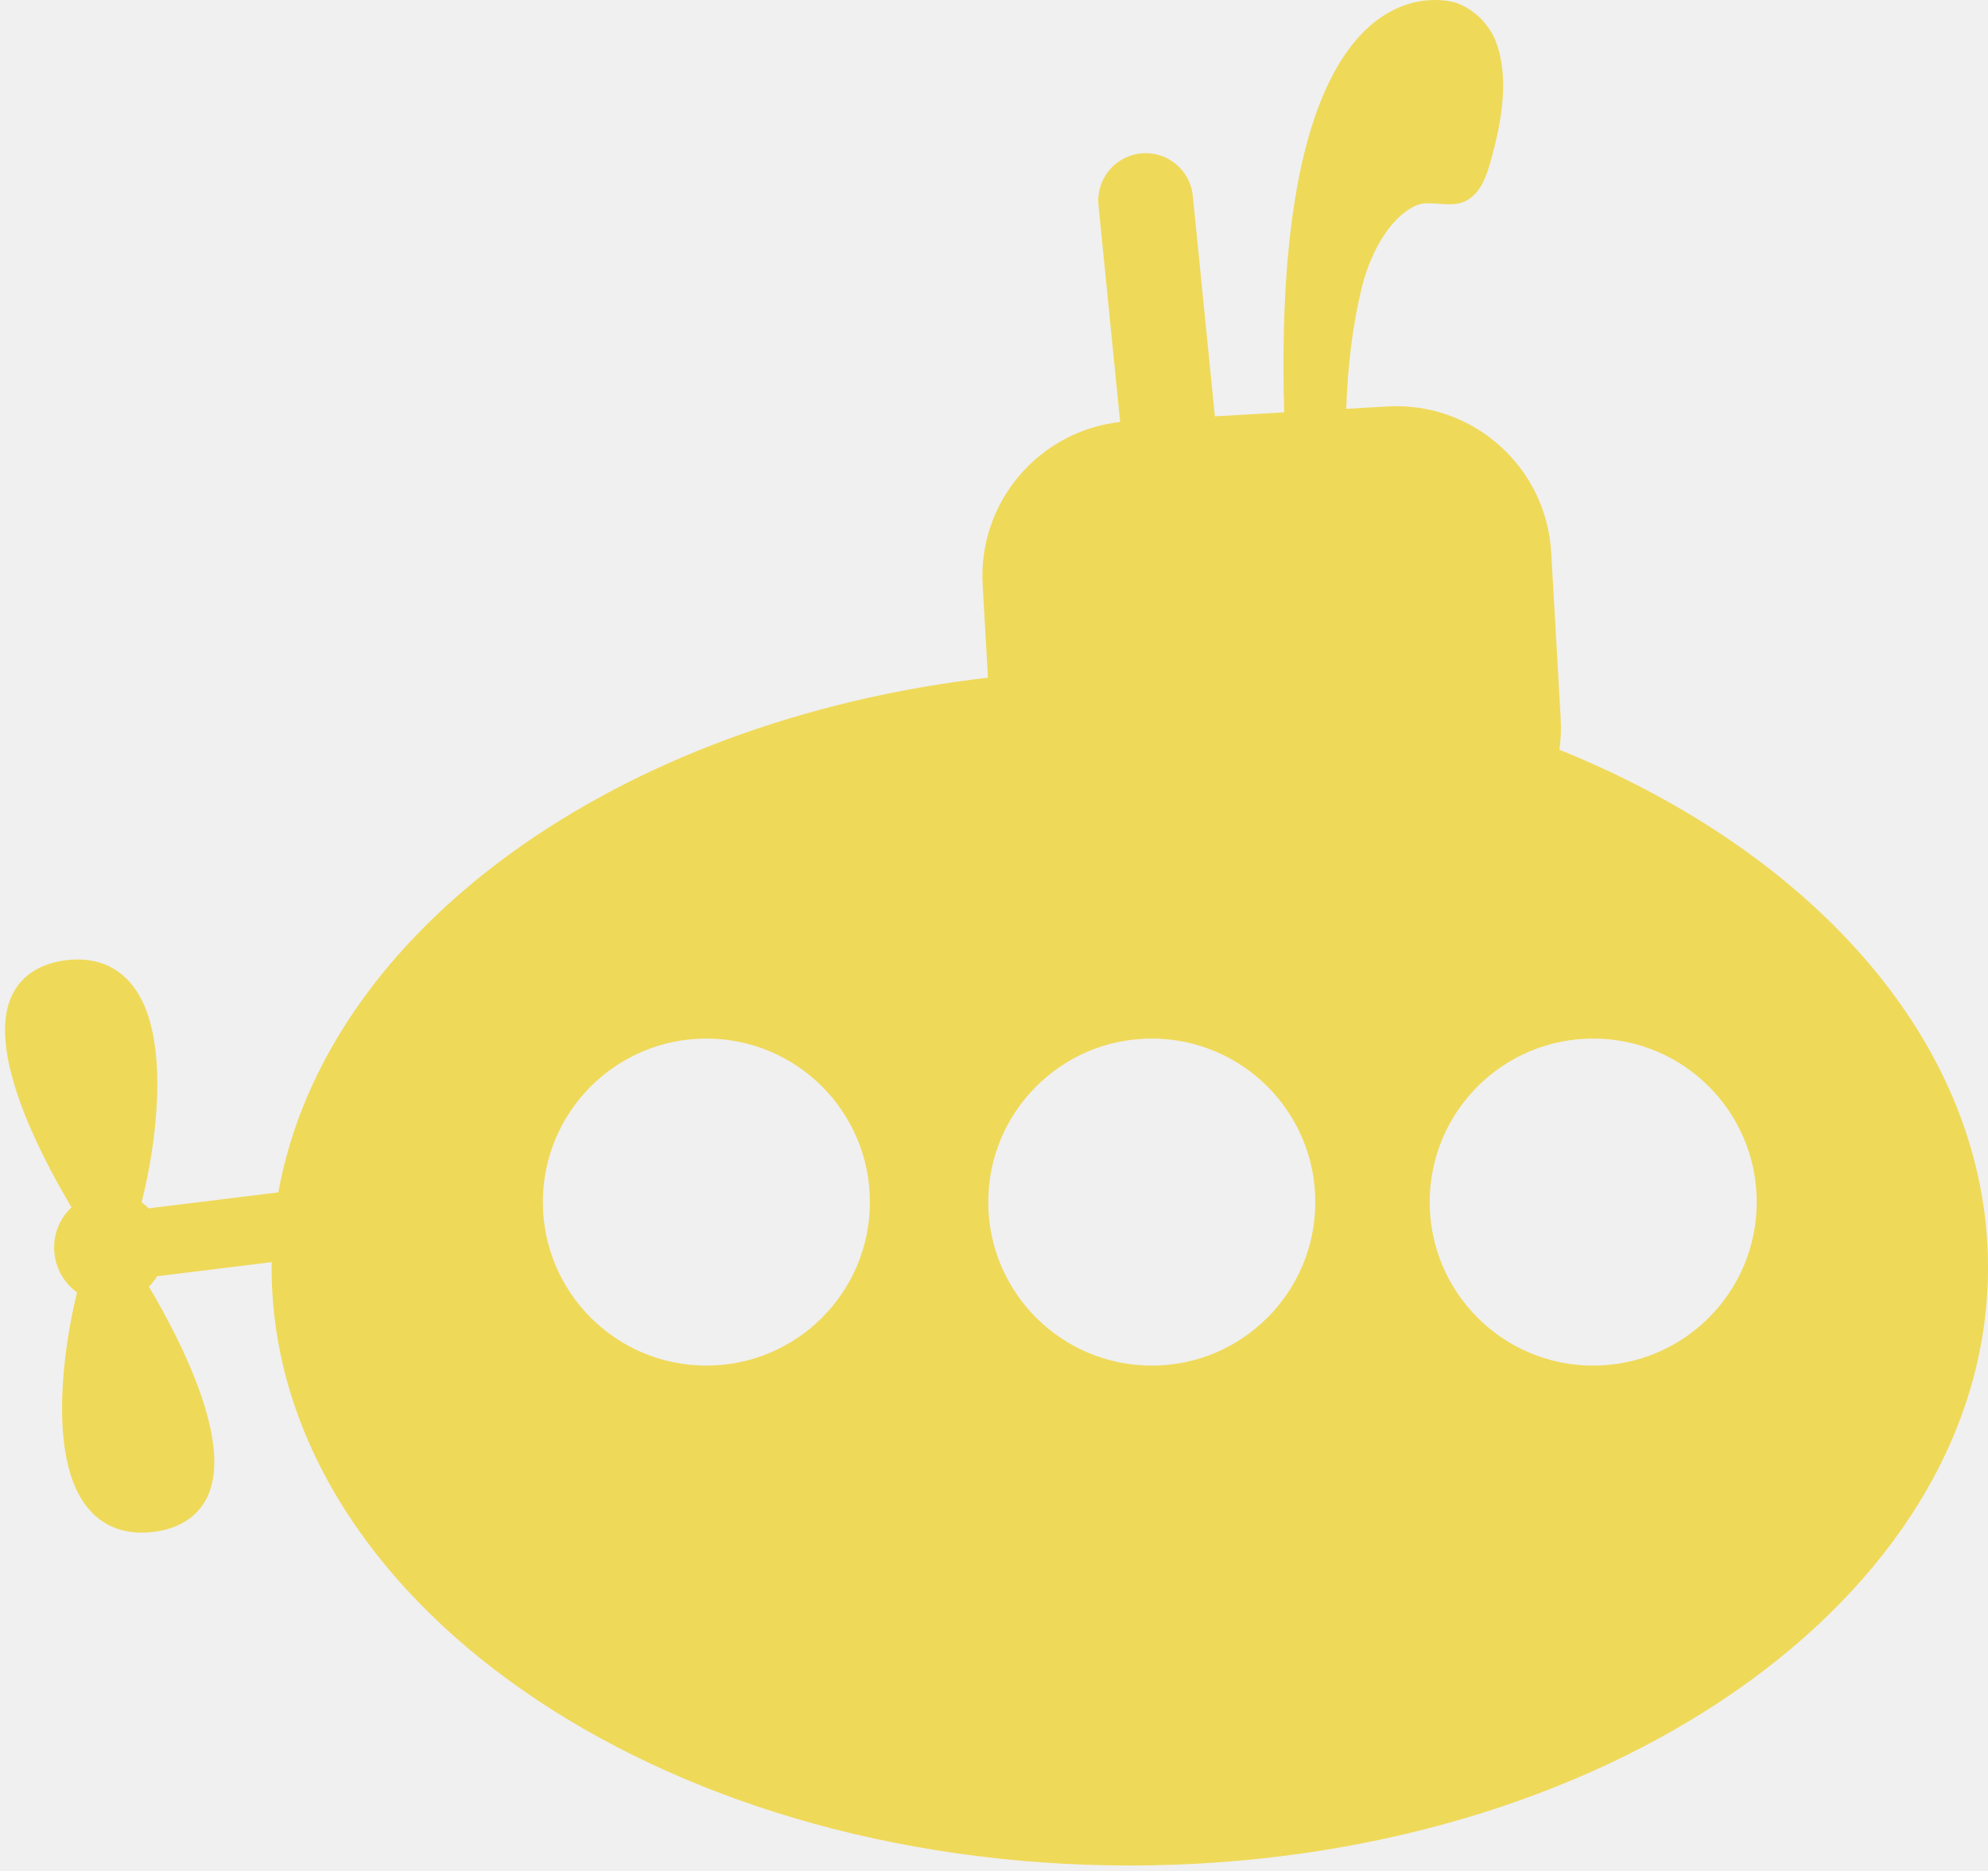
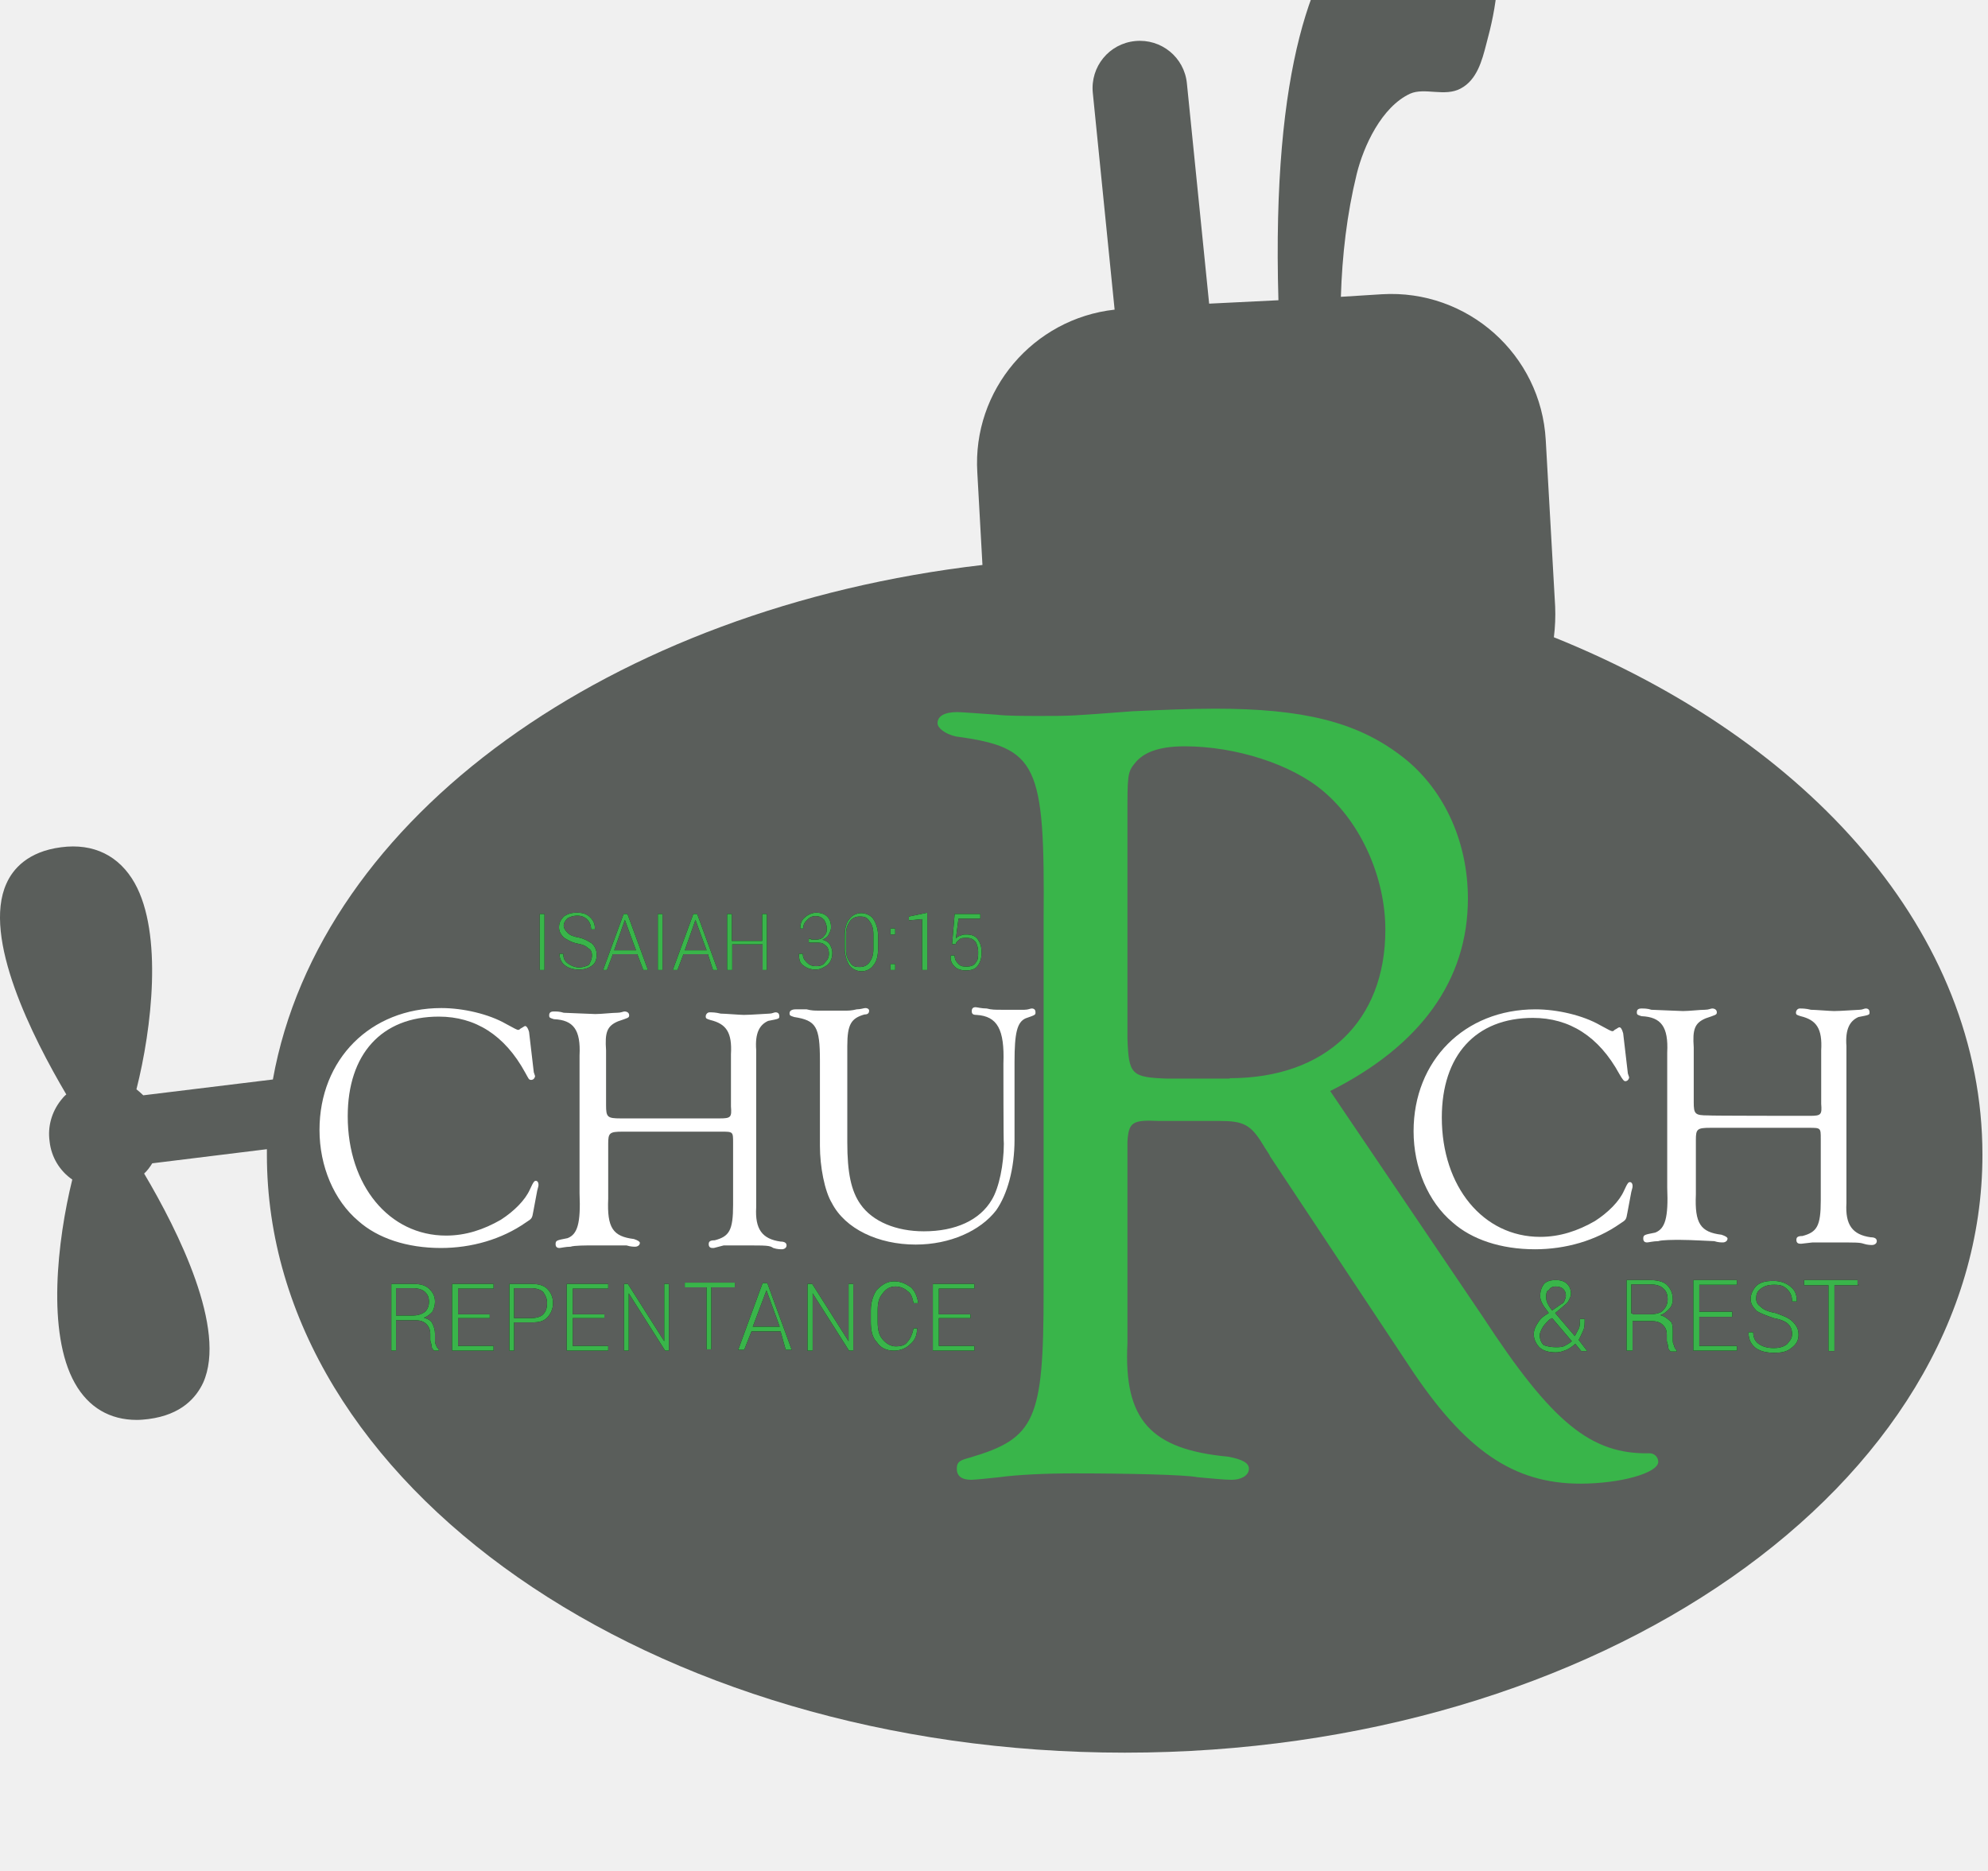
- <svg xmlns="http://www.w3.org/2000/svg" version="1.1" id="Layer_1" x="0px" y="0px" width="464.775px" height="437.338px" viewBox="0 0 464.775 437.338" enable-background="new 0 0 464.775 437.338" xml:space="preserve">
-   <path fill="#EFD959" d="M364.575,175.291c0.33-2.36,0.44-4.78,0.3-7.24l-2.22-38.88c-1.14-19.99-18.27-35.28-38.27-34.14l-9.65,0.55  c0.34-9.69,1.4-19.33,3.73-28.71c1.63-6.55,5.81-15.7,12.52-18.79c3.35-1.55,8.12,0.84,11.82-1.16c3.75-2.02,4.97-6.54,6-10.36  c2.26-8.37,4.09-18.43,0.92-26.81c-1.54-4.08-5.19-7.7-9.39-9.12c-0.04-0.02-43.29-14.45-40.1,95.78l-16.21,0.93l-5.16-51.55  c-0.61-6.09-6.04-10.53-12.13-9.92s-10.53,6.04-9.92,12.13l5.07,50.66c-19.02,2.12-33.26,18.78-32.15,38.1l1.24,21.68  c-86.87,10.07-154.86,59.03-165.9,120.34l-30.33,3.73c-0.5-0.51-1.05-0.97-1.64-1.39c3.6-14.16,6.23-36.38-0.44-48.19  c-3.64-6.45-9.59-9.37-17.22-8.43c-7.83,0.97-11.26,5.14-12.77,8.48c-5.68,12.61,6.06,35.86,14.04,49.3  c-0.46,0.44-0.91,0.91-1.31,1.43c-2.14,2.73-3.08,6.13-2.65,9.56c0.45,3.69,2.43,6.86,5.26,8.91c-3.51,14.19-5.96,35.94,0.6,47.57  c3.2,5.66,8.17,8.59,14.5,8.59c0.88,0,1.79-0.06,2.73-0.17c7.82-0.96,11.25-5.14,12.76-8.47c5.62-12.48-5.81-35.38-13.79-48.88  c0.36-0.36,0.71-0.74,1.02-1.15c0.33-0.41,0.61-0.84,0.88-1.28l26.8-3.3c-0.01,0.42-0.02,0.84-0.02,1.26  c0,77.22,89.83,139.81,200.64,139.81s200.64-62.59,200.64-139.81C464.775,244.631,424.475,199.481,364.575,175.291z   M269.275,242.821c21.11,0,38.23,17.12,38.23,38.23c0,21.11-17.12,38.23-38.23,38.23c-21.12,0-38.23-17.12-38.23-38.23  C231.045,259.941,248.155,242.821,269.275,242.821z M126.915,281.051c0-21.11,17.12-38.23,38.23-38.23  c21.12,0,38.23,17.12,38.23,38.23s-17.11,38.23-38.23,38.23C144.035,319.281,126.915,302.161,126.915,281.051z M372.475,319.281  c-21.12,0-38.23-17.12-38.23-38.23s17.11-38.23,38.23-38.23c21.11,0,38.23,17.12,38.23,38.23S393.585,319.281,372.475,319.281z" />
+ <svg xmlns="http://www.w3.org/2000/svg" version="1.1" id="Layer_1" x="0px" y="0px" viewBox="-181 -61.3 464.8 437.3" style="enable-background:new -181 -61.3 464.8 437.3;" xml:space="preserve">
+   <style type="text/css">
+ 	.st0{fill:#5A5E5B;}
+ 	.st1{fill:#FFFFFF;}
+ 	.st2{fill:#39B54A;}
+ </style>
+   <circle class="st0" cx="-18.5" cy="191.2" r="44.5" />
+   <ellipse class="st0" cx="196.5" cy="196.7" rx="45.5" ry="46" />
+   <ellipse class="st0" cx="87.5" cy="191.2" rx="42.5" ry="57.5" />
+   <path class="st0" d="M182.3,87.7c0.3-2.4,0.4-4.8,0.3-7.2l-2.2-38.9c-1.1-20-18.3-35.3-38.3-34.1l-9.6,0.6  c0.3-9.7,1.4-19.3,3.7-28.7c1.6-6.5,5.8-15.7,12.5-18.8c3.4-1.5,8.1,0.8,11.8-1.2c3.8-2,5-6.5,6-10.4c2.3-8.4,4.1-18.4,0.9-26.8  c-1.5-4.1-5.2-7.7-9.4-9.1c0,0-43.3-14.5-40.1,95.8l-16.2,0.8l-5.2-51.5c-0.6-6.1-6-10.5-12.1-9.9c-6.1,0.6-10.5,6-9.9,12.1  l5.1,50.7c-19,2.1-33.3,18.8-32.1,38.1l1.2,21.6c-86.9,10.1-154.9,59-165.9,120.3l-30.3,3.7c-0.5-0.5-1.1-1-1.6-1.4  c3.6-14.2,6.2-36.4-0.4-48.2c-3.6-6.4-9.6-9.4-17.2-8.4c-7.8,1-11.3,5.1-12.8,8.5c-5.7,12.6,6.1,35.9,14,49.3  c-0.5,0.4-0.9,0.9-1.3,1.4c-2.1,2.7-3.1,6.1-2.6,9.6c0.4,3.7,2.4,6.9,5.3,8.9c-3.5,14.2-6,35.9,0.6,47.6c3.2,5.7,8.2,8.6,14.5,8.6  c0.9,0,1.8-0.1,2.7-0.2c7.8-1,11.2-5.1,12.8-8.5c5.6-12.5-5.8-35.4-13.8-48.9c0.4-0.4,0.7-0.7,1-1.1c0.3-0.4,0.6-0.8,0.9-1.3  l26.8-3.3c0,0.4,0,0.8,0,1.3c0,77.2,89.8,139.8,200.6,139.8s200.5-62.6,200.5-139.8C282.5,157,242.2,111.8,182.3,87.7z M87,155.2  c21.1,0,38.2,17.1,38.2,38.2s-17.1,38.2-38.2,38.2s-38.2-17.1-38.2-38.2C48.7,172.3,65.9,155.2,87,155.2z M-55.4,193.4  c0-21.1,17.1-38.2,38.2-38.2S21,172.3,21,193.4s-17.1,38.2-38.2,38.2S-55.4,214.5-55.4,193.4z M190.2,231.6  c-21.1,0-38.2-17.1-38.2-38.2s17.1-38.2,38.2-38.2s38.2,17.1,38.2,38.2S211.3,231.6,190.2,231.6z" />
+   <g>
+     <path class="st1" d="M-56.2,189.4l0.3,0.9c0,0.3-0.3,0.9-0.9,0.9c-0.6,0-0.6-0.3-1.4-1.7c-4.8-8.8-11.7-13.1-20.2-13.1   c-13.4,0-21.3,8.8-21.3,23.3c0,16.2,9.7,27.9,23,27.9c4.6,0,8.8-1.4,12.8-3.7c3.1-2,5.7-4.6,6.8-7.1c0.9-2,1.1-2,1.4-2   s0.6,0.3,0.6,0.9c0,0.3,0,0.3-0.3,1.4l-0.9,4.8c-0.3,1.7-0.3,1.7-1.7,2.6c-5.7,4-12.8,6-19.9,6c-8,0-14.8-2.3-19.3-6.3   c-5.7-4.8-9.1-12.8-9.1-21.3c0-16.5,11.9-28.5,28.5-28.5c5.1,0,11.1,1.4,15.1,3.7c2,1.1,2.6,1.4,2.8,1.4s0.3,0,0.6-0.3   c0.6-0.3,0.9-0.6,1.1-0.6s0.6,0.3,0.9,1.4L-56.2,189.4z" />
+     <path class="st1" d="M-12.7,200.2c2.6,0,2.8-0.3,2.6-2.8v-12.2c0.3-5.1-1.1-7.1-4.8-8c-0.9-0.3-1.1-0.3-1.1-0.9   c0-0.3,0.3-0.9,0.9-0.9c0.6,0,1.4,0,2.6,0.3c0.9,0,4.6,0.3,5.4,0.3c1.7,0,5.4-0.3,6-0.3s1.1-0.3,1.4-0.3c0.6,0,0.9,0.3,0.9,0.9   c0,0.6,0,0.6-2.6,1.1c-2,0.9-3.1,2.8-2.8,6.8V221c-0.3,5.1,1.4,7.4,5.7,8c0.9,0,1.4,0.3,1.4,0.9c0,0.6-0.6,0.9-1.1,0.9   c-0.3,0-1.1,0-2-0.3c-0.9-0.6-1.4-0.6-6.8-0.6h-2.8c-0.9,0-1.7,0-2,0l-2.3,0.6h-0.3c-0.6,0-0.9-0.3-0.9-0.9c0-0.6,0.3-0.9,1.4-0.9   c3.4-0.9,4.3-2.3,4.3-8.3v-14.5c0-2.6,0-2.6-2.8-2.6h-23c-3.1,0-3.4,0.3-3.4,2.8V219c-0.3,6.8,1.1,8.8,6,9.4   c0.9,0.3,1.4,0.6,1.4,0.9c0,0.6-0.6,0.9-1.1,0.9c-0.3,0-1.1,0-2-0.3c-0.3,0-5.4,0-8,0c-1.4,0-4.3,0-5.1,0.3c-1.1,0-2.3,0.3-2.6,0.3   c-0.6,0-0.9-0.3-0.9-0.9c0-0.9,0.3-0.9,2.8-1.4c2.3-0.9,3.1-3.4,2.8-10.5v-32.2c0.3-6-1.4-8.3-6-8.5c-0.9-0.3-1.1-0.3-1.1-0.9   c0-0.6,0.3-0.9,1.1-0.9c0.6,0,1.4,0,2.3,0.3c0.6,0,6.5,0.3,7.4,0.3c1.4,0,4-0.3,5.1-0.3c0.9,0,1.4-0.3,1.7-0.3   c0.6,0,1.1,0.3,1.1,0.9c0,0.6-0.3,0.6-2.6,1.4c-2.6,1.1-3.1,2.6-2.8,6.8v12.8c0,2.8,0.3,3.1,3.4,3.1H-12.7z" />
+     <path class="st1" d="M53.6,187.4c0.3-8-1.4-11.1-6.3-11.4c-0.9,0-1.1-0.3-1.1-0.9c0-0.6,0.3-0.9,0.9-0.9c0.3,0,1.4,0.3,2.6,0.3   c1.1,0.3,2,0.3,3.4,0.3h5.4c0.9,0,1.4-0.3,1.7-0.3c0.6,0,0.9,0.3,0.9,0.9c0,0.6,0,0.6-2.3,1.4c-2,0.9-2.6,3.4-2.6,10.2v18.2   c0,6.8-1.7,12.8-4.3,16.5c-3.7,4.8-10.8,8-18.8,8c-8.8,0-16.5-3.7-19.6-9.7c-1.7-2.8-2.8-8.5-2.8-13.4v-19.9c0-8-0.9-9.4-6-10.2   c-0.9-0.3-1.1-0.3-1.1-0.9c0-0.6,0.6-0.9,1.4-0.9h2.6c1.1,0.3,2,0.3,2.6,0.3h3.1h3.7c0.3,0,1.1,0,2.3-0.3c0.9,0,1.7-0.3,2-0.3   c0.6,0,0.9,0.3,0.9,0.6c0,0.6-0.3,0.9-1.1,0.9c-3.1,0.9-4,2.3-4,7.4v2.6v19.9c0,7.1,0.9,11.4,3.1,14.5c2.8,4,8.3,6.3,14.8,6.3   c7.4,0,13.1-2.6,15.9-7.4c1.7-2.8,2.8-8.3,2.8-13.1C53.6,206.2,53.6,187.4,53.6,187.4z" />
+     <path class="st2" d="M165.7,246.6c16.2,24.8,25.3,32.2,39,31.9c1.1,0,2,0.9,2,2c0,2.6-8.8,5.1-18.2,5.1c-15.6,0-27-7.7-40.1-27.6   L115.9,209c0-0.3-0.9-1.4-1.7-2.8c-2.8-4.6-4.6-5.4-10-5.4H90c-6.3-0.3-7.1,0.3-7.4,4.8V246v6.8c-0.9,17.9,5.4,24.8,23.6,26.5   c3.1,0.6,4.8,1.4,4.8,2.8c0,1.7-2,2.6-4,2.6c-1.7,0-4.6-0.3-8-0.6c-2.8-0.6-16.8-0.9-29-0.9c-6.3,0-13.1,0.3-17.4,0.9   c-2.6,0.3-6,0.6-6.5,0.6c-2.3,0-3.4-0.9-3.4-2.6s0.9-2,3.1-2.6C61,275,63,270.8,63,240.9v-87.3c0.3-36.4-1.4-40.1-20.5-42.7   c-2.6-0.6-4.3-2-4.3-3.1c0-1.7,1.7-2.6,4.6-2.6c0.9,0,4.8,0.3,9.1,0.6c2.6,0.3,6,0.3,10.8,0.3c6.5,0,6.8,0,21.1-1.1   c6.5-0.3,13.4-0.6,19.3-0.6c20.5,0,33,3.1,43.2,10.8c10,7.4,15.9,19.9,15.9,33.6c0,19.1-11.1,34.4-32.2,45L165.7,246.6z    M106.5,190.8c22.5,0,36.4-13.4,36.4-34.7c0-12.2-5.7-25-14.5-32.4c-7.4-6.3-20.5-10.5-32.4-10.5c-6,0-9.7,1.4-11.7,4   c-1.7,2-1.7,3.1-1.7,11.9v52.4c0.3,8.5,0.9,9.1,9.4,9.4H106.5z" />
+     <path class="st1" d="M199.6,189.7l0.3,0.9c0,0.3-0.3,0.9-0.9,0.9c-0.3,0-0.6-0.3-1.4-1.7c-4.8-8.8-11.7-13.1-20.2-13.1   c-13.4,0-21.3,8.8-21.3,23.3c0,16.2,9.7,27.9,23,27.9c4.6,0,8.8-1.4,12.8-3.7c3.1-2,5.7-4.6,6.8-7.1c0.9-2,1.1-2,1.4-2   s0.6,0.3,0.6,0.9c0,0.3,0,0.3-0.3,1.4l-0.9,4.8c-0.3,1.7-0.3,1.7-1.7,2.6c-5.7,4-12.8,6-19.9,6c-8,0-14.8-2.3-19.3-6.3   c-5.7-4.8-9.1-12.8-9.1-21.3c0-16.5,11.9-28.5,28.5-28.5c5.1,0,11.1,1.4,15.1,3.7c2,1.1,2.6,1.4,2.8,1.4c0.3,0,0.3,0,0.6-0.3   c0.6-0.3,0.9-0.6,1.1-0.6c0.3,0,0.6,0.3,0.9,1.4L199.6,189.7z" />
+     <path class="st1" d="M242.2,199.6c2.6,0,2.8-0.3,2.6-2.8v-12.5c0.3-5.1-1.1-7.1-4.8-8c-0.9-0.3-1.1-0.3-1.1-0.9   c0-0.3,0.3-0.9,0.9-0.9s1.4,0,2.6,0.3c0.9,0,4.6,0.3,5.4,0.3c1.7,0,5.4-0.3,6-0.3c0.6,0,1.1-0.3,1.4-0.3c0.6,0,0.9,0.3,0.9,0.9   c0,0.6,0,0.6-2.6,1.1c-2,0.9-3.1,2.8-2.8,6.8v36.7c-0.3,5.1,1.4,7.4,5.7,8c0.9,0,1.4,0.3,1.4,0.9c0,0.6-0.6,0.9-1.1,0.9   c-0.3,0-1.1,0-2-0.3s-1.7-0.3-7.1-0.3h-2.8c-0.9,0-1.7,0-2,0l-2.6,0.3h-0.3c-0.6,0-0.9-0.3-0.9-0.9c0-0.6,0.3-0.9,1.4-0.9   c3.4-0.9,4.3-2.3,4.3-8.3V205c0-2.6,0-2.6-2.8-2.6h-23c-3.1,0-3.4,0.3-3.4,2.8v12.8c-0.3,6.8,1.1,8.8,6,9.4   c0.9,0.3,1.4,0.6,1.4,0.9c0,0.6-0.6,0.9-1.1,0.9c-0.3,0-1.1,0-2-0.3c-0.6,0-5.4-0.3-8-0.3c-1.4,0-4.3,0-5.1,0.3   c-1.1,0-2.3,0.3-2.6,0.3c-0.6,0-0.9-0.3-0.9-0.9c0-0.9,0.3-0.9,2.8-1.4c2.3-0.9,3.1-3.4,2.8-10.5v-31.6c0.3-6-1.4-8.3-6-8.5   c-0.9-0.3-1.1-0.3-1.1-0.9c0-0.6,0.3-0.9,1.1-0.9c0.6,0,1.4,0,2.3,0.3c0.6,0,6.5,0.3,7.4,0.3c1.4,0,4-0.3,5.1-0.3   c0.9,0,1.4-0.3,1.7-0.3c0.6,0,1.1,0.3,1.1,0.9c0,0.6-0.3,0.6-2.6,1.4c-2.6,1.1-3.1,2.6-2.8,6.8v12.8c0,2.8,0.3,3.1,3.4,3.1   C218.3,199.6,242.2,199.6,242.2,199.6z" />
+     <g>
+       <g>
+         <path d="M-88.4,247.4v7.1h-1.1v-15.6h5.1c1.7,0,2.8,0.3,3.7,1.1c0.9,0.9,1.4,1.7,1.4,3.1c0,0.9-0.3,1.7-0.6,2.3     c-0.6,0.6-1.1,1.1-2,1.4c0.9,0.3,1.7,0.6,2,1.4c0.3,0.6,0.6,1.4,0.6,2.3v1.4c0,0.6,0,0.9,0.3,1.4c0,0.3,0.3,0.6,0.6,0.9v0.3h-1.1     c-0.3-0.3-0.6-0.6-0.6-1.1c0-0.6-0.3-0.9-0.3-1.4v-1.4c0-0.9-0.3-1.7-0.9-2.3c-0.6-0.6-1.4-0.9-2.6-0.9H-88.4z M-88.4,246.3h3.7     c1.4,0,2.3-0.3,3.1-0.9c0.6-0.6,0.9-1.4,0.9-2.3c0-1.1-0.3-1.7-0.9-2.3c-0.6-0.6-1.7-0.9-2.8-0.9h-4V246.3z" />
+         <path d="M-66.5,246.9h-7.4v6.5h8.3v1.1h-9.7v-15.6h9.7v1.1h-8.3v6h7.4V246.9z" />
+         <path d="M-60.8,248v6.5h-1.1v-15.6h5.1c1.7,0,2.8,0.3,3.7,1.1c0.9,0.9,1.4,2,1.4,3.4s-0.6,2.6-1.4,3.4c-0.9,0.9-2,1.1-3.7,1.1     H-60.8z M-60.8,246.9h4c1.1,0,2.3-0.3,2.8-0.9c0.6-0.6,0.9-1.4,0.9-2.6c0-1.1-0.3-1.7-0.9-2.6c-0.6-0.6-1.7-0.9-2.8-0.9h-4V246.9     z" />
+         <path d="M-39.7,246.9h-7.4v6.5h8.3v1.1h-9.7v-15.6h9.7v1.1h-8.3v6h7.4V246.9z" />
+         <path d="M-24.4,254.5h-1.1l-8.5-13.4l0,0v13.4h-1.1v-15.6h0.9l8.5,13.4l0,0v-13.4h1.1v15.6H-24.4z" />
+         <path d="M-9.6,239.7h-5.1v14.5h-1.1v-14.5h-5.1v-1.1h11.7v1.1H-9.6z" />
+         <path d="M1.5,250h-6.8l-1.7,4.3h-1.4l5.7-15.6h1.1l5.7,15.6H2.7L1.5,250z M-5,248.9h6.3l-3.1-8.5l0,0L-5,248.9z" />
+         <path d="M18.6,254.5h-1.1l-8.5-13.4l0,0v13.4H7.8v-15.6h1.1l8.5,13.4l0,0v-13.4h1.1V254.5z" />
+         <path d="M33.4,249.4L33.4,249.4c0,1.7-0.6,2.8-1.7,3.7c-0.9,0.9-2.3,1.4-3.7,1.4c-1.7,0-3.1-0.6-4-2c-1.1-1.1-1.4-2.8-1.4-4.8     v-2.6c0-2,0.6-3.7,1.4-4.8c1.1-1.1,2.3-2,4-2c1.7,0,2.8,0.6,4,1.4c0.9,0.9,1.4,2,1.7,3.7l0,0h-1.1c-0.3-1.4-0.6-2.3-1.4-2.8     c-0.6-0.6-1.7-1.1-2.8-1.1c-1.4,0-2.3,0.6-3.1,1.7c-0.9,1.1-1.1,2.3-1.1,4v2.6c0,1.7,0.3,3.1,1.1,4c0.9,1.1,2,1.7,3.1,1.7     c1.4,0,2.3-0.3,2.8-1.1c0.6-0.6,1.1-1.7,1.4-3.1h0.9V249.4z" />
+         <path d="M45.9,246.9h-7.4v6.5h8.3v1.1h-9.7v-15.6h9.7v1.1h-8.3v6h7.4V246.9z" />
+       </g>
+       <g>
+         <path class="st2" d="M-88.4,247.4v7.1h-1.1v-15.6h5.1c1.7,0,2.8,0.3,3.7,1.1c0.9,0.9,1.4,1.7,1.4,3.1c0,0.9-0.3,1.7-0.6,2.3     c-0.6,0.6-1.1,1.1-2,1.4c0.9,0.3,1.7,0.6,2,1.4c0.3,0.6,0.6,1.4,0.6,2.3v1.4c0,0.6,0,0.9,0.3,1.4c0,0.3,0.3,0.6,0.6,0.9v0.3h-1.1     c-0.3-0.3-0.6-0.6-0.6-1.1c0-0.6-0.3-0.9-0.3-1.4v-1.4c0-0.9-0.3-1.7-0.9-2.3c-0.6-0.6-1.4-0.9-2.6-0.9H-88.4z M-88.4,246.3h3.7     c1.4,0,2.3-0.3,3.1-0.9c0.6-0.6,0.9-1.4,0.9-2.3c0-1.1-0.3-1.7-0.9-2.3c-0.6-0.6-1.7-0.9-2.8-0.9h-4V246.3z" />
+         <path class="st2" d="M-66.5,246.9h-7.4v6.5h8.3v1.1h-9.7v-15.6h9.7v1.1h-8.3v6h7.4V246.9z" />
+         <path class="st2" d="M-60.8,248v6.5h-1.1v-15.6h5.1c1.7,0,2.8,0.3,3.7,1.1c0.9,0.9,1.4,2,1.4,3.4s-0.6,2.6-1.4,3.4     c-0.9,0.9-2,1.1-3.7,1.1H-60.8z M-60.8,246.9h4c1.1,0,2.3-0.3,2.8-0.9c0.6-0.6,0.9-1.4,0.9-2.6c0-1.1-0.3-1.7-0.9-2.6     c-0.6-0.6-1.7-0.9-2.8-0.9h-4V246.9z" />
+         <path class="st2" d="M-39.7,246.9h-7.4v6.5h8.3v1.1h-9.7v-15.6h9.7v1.1h-8.3v6h7.4V246.9z" />
+         <path class="st2" d="M-24.4,254.5h-1.1l-8.5-13.4l0,0v13.4h-1.1v-15.6h0.9l8.5,13.4l0,0v-13.4h1.1v15.6H-24.4z" />
+         <path class="st2" d="M-9.6,239.7h-5.1v14.5h-1.1v-14.5h-5.1v-1.1h11.7v1.1H-9.6z" />
+         <path class="st2" d="M1.5,250h-6.8l-1.7,4.3h-1.4l5.7-15.6h1.1l5.7,15.6H2.7L1.5,250z M-5,248.9h6.3l-3.1-8.5l0,0L-5,248.9z" />
+         <path class="st2" d="M18.6,254.5h-1.1l-8.5-13.4l0,0v13.4H7.8v-15.6h1.1l8.5,13.4l0,0v-13.4h1.1V254.5z" />
+         <path class="st2" d="M33.4,249.4L33.4,249.4c0,1.7-0.6,2.8-1.7,3.7c-0.9,0.9-2.3,1.4-3.7,1.4c-1.7,0-3.1-0.6-4-2     c-1.1-1.1-1.4-2.8-1.4-4.8v-2.6c0-2,0.6-3.7,1.4-4.8c1.1-1.1,2.3-2,4-2c1.7,0,2.8,0.6,4,1.4c0.9,0.9,1.4,2,1.7,3.7l0,0h-1.1     c-0.3-1.4-0.6-2.3-1.4-2.8c-0.6-0.6-1.7-1.1-2.8-1.1c-1.4,0-2.3,0.6-3.1,1.7c-0.9,1.1-1.1,2.3-1.1,4v2.6c0,1.7,0.3,3.1,1.1,4     c0.9,1.1,2,1.7,3.1,1.7c1.4,0,2.3-0.3,2.8-1.1c0.6-0.6,1.1-1.7,1.4-3.1h0.9V249.4z" />
+         <path class="st2" d="M45.9,246.9h-7.4v6.5h8.3v1.1h-9.7v-15.6h9.7v1.1h-8.3v6h7.4V246.9z" />
+       </g>
+     </g>
+     <g>
+       <g>
+         <path d="M181.1,245.7c-0.6-0.9-1.1-1.4-1.4-2c-0.3-0.6-0.6-1.1-0.6-2c0-1.1,0.3-2,0.9-2.8c0.6-0.6,1.4-0.9,2.8-0.9     c1.1,0,2,0.3,2.6,0.9c0.6,0.6,0.9,1.4,0.9,2.3c0,0.6-0.3,1.1-0.6,1.7c-0.3,0.6-0.9,0.9-1.4,1.4l-1.7,1.4l4.6,5.4     c0.3-0.6,0.6-1.1,0.9-1.7c0.3-0.6,0.3-1.4,0.3-2.3h1.1c0,0.9,0,2-0.3,2.6c-0.3,0.6-0.6,1.4-1.1,2.3l2,2.6l0,0h-1.4l-1.4-1.7     c-0.6,0.6-1.4,1.1-2,1.4c-0.9,0.3-1.4,0.6-2.6,0.6c-1.4,0-2.8-0.3-3.7-1.1c-0.9-0.9-1.4-2-1.4-3.1c0-0.9,0.3-1.7,0.9-2.6     C179.1,247.1,179.6,246.6,181.1,245.7L181.1,245.7z M182.8,253.7c0.6,0,1.4,0,2-0.3s1.1-0.6,1.7-1.1l-4.6-5.4l0,0l0,0l-0.6,0.3     c-0.9,0.9-1.4,1.4-1.7,2c-0.3,0.6-0.6,1.1-0.6,1.7c0,0.9,0.3,1.7,0.9,2.3C180.5,253.4,181.3,253.7,182.8,253.7z M180.5,241.7     c0,0.6,0,1.1,0.3,1.7c0.3,0.6,0.6,1.1,1.1,1.7l2-1.4c0.6-0.3,0.9-0.6,0.9-1.1c0.3-0.3,0.3-0.9,0.3-1.1c0-0.6-0.3-1.1-0.6-1.4     c-0.3-0.3-0.9-0.6-1.7-0.6c-0.9,0-1.4,0.3-1.7,0.9C180.8,240.3,180.5,240.9,180.5,241.7z" />
+         <path d="M200.7,247.1v7.4h-1.4V238h5.4c1.7,0,3.1,0.3,4,1.1c0.9,0.9,1.4,2,1.4,3.4c0,0.9-0.3,1.7-0.9,2.3c-0.6,0.6-1.1,1.1-2,1.4     c1.1,0.3,1.7,0.9,2.3,1.4s0.6,1.4,0.6,2.6v1.7c0,0.6,0,0.9,0.3,1.4c0,0.3,0.3,0.9,0.6,1.1v0.3h-1.4c-0.3-0.3-0.6-0.6-0.6-1.1     c0-0.6-0.3-1.1-0.3-1.4v-1.4c0-1.1-0.3-1.7-0.9-2.3c-0.6-0.6-1.4-0.9-2.6-0.9h-4.6V247.1z M200.7,246h4c1.4,0,2.6-0.3,3.1-0.9     c0.6-0.6,1.1-1.4,1.1-2.6c0-1.1-0.3-2-1.1-2.6c-0.6-0.6-1.7-0.9-3.1-0.9h-4.3v6.8H200.7z" />
+         <path d="M224,246.6h-7.7v6.8h8.8v1.1h-10.2V238h10.2v1.1h-8.8v6.3h7.7V246.6z" />
+         <path d="M238,250.6c0-0.9-0.3-1.7-0.9-2.3c-0.6-0.6-1.7-1.1-3.4-1.4c-1.7-0.6-3.1-1.1-4-1.7c-0.9-0.9-1.4-1.7-1.4-2.8     s0.6-2.3,1.4-3.1c1.1-0.9,2.3-1.1,4-1.1c1.7,0,3.1,0.6,4,1.4c1.1,0.9,1.4,2,1.4,3.4l0,0H238c0-1.1-0.3-2-1.1-2.8     c-0.9-0.9-1.7-1.1-3.1-1.1c-1.4,0-2.3,0.3-3.1,0.9c-0.9,0.6-1.1,1.4-1.1,2.3s0.3,1.4,1.1,2c0.6,0.6,1.7,1.1,3.4,1.4     c1.7,0.6,3.1,1.1,4,2c0.9,0.9,1.4,1.7,1.4,3.1s-0.6,2.3-1.7,3.1c-1.1,0.9-2.3,1.1-4,1.1c-1.7,0-3.1-0.3-4.3-1.1     c-1.1-0.9-1.7-2-1.7-3.7l0,0h1.1c0,1.4,0.6,2.3,1.4,2.8c0.9,0.6,2,0.9,3.4,0.9s2.3-0.3,3.1-0.9C237.4,252.3,238,251.7,238,250.6z     " />
+         <path d="M253.6,239.2h-5.7v15.4h-1.4v-15.4h-5.7V238h12.5v1.1H253.6z" />
+       </g>
+       <g>
+         <path class="st2" d="M181.1,245.7c-0.6-0.9-1.1-1.4-1.4-2c-0.3-0.6-0.6-1.1-0.6-2c0-1.1,0.3-2,0.9-2.8c0.6-0.6,1.4-0.9,2.8-0.9     c1.1,0,2,0.3,2.6,0.9c0.6,0.6,0.9,1.4,0.9,2.3c0,0.6-0.3,1.1-0.6,1.7c-0.3,0.6-0.9,0.9-1.4,1.4l-1.7,1.4l4.6,5.4     c0.3-0.6,0.6-1.1,0.9-1.7c0.3-0.6,0.3-1.4,0.3-2.3h1.1c0,0.9,0,2-0.3,2.6c-0.3,0.6-0.6,1.4-1.1,2.3l2,2.6l0,0h-1.4l-1.4-1.7     c-0.6,0.6-1.4,1.1-2,1.4c-0.9,0.3-1.4,0.6-2.6,0.6c-1.4,0-2.8-0.3-3.7-1.1c-0.9-0.9-1.4-2-1.4-3.1c0-0.9,0.3-1.7,0.9-2.6     C179.1,247.1,179.6,246.6,181.1,245.7L181.1,245.7z M182.8,253.7c0.6,0,1.4,0,2-0.3s1.1-0.6,1.7-1.1l-4.6-5.4l0,0l0,0l-0.6,0.3     c-0.9,0.9-1.4,1.4-1.7,2c-0.3,0.6-0.6,1.1-0.6,1.7c0,0.9,0.3,1.7,0.9,2.3C180.5,253.4,181.3,253.7,182.8,253.7z M180.5,241.7     c0,0.6,0,1.1,0.3,1.7c0.3,0.6,0.6,1.1,1.1,1.7l2-1.4c0.6-0.3,0.9-0.6,0.9-1.1c0.3-0.3,0.3-0.9,0.3-1.1c0-0.6-0.3-1.1-0.6-1.4     c-0.3-0.3-0.9-0.6-1.7-0.6c-0.9,0-1.4,0.3-1.7,0.9C180.8,240.3,180.5,240.9,180.5,241.7z" />
+         <path class="st2" d="M200.7,247.1v7.4h-1.4V238h5.4c1.7,0,3.1,0.3,4,1.1c0.9,0.9,1.4,2,1.4,3.4c0,0.9-0.3,1.7-0.9,2.3     c-0.6,0.6-1.1,1.1-2,1.4c1.1,0.3,1.7,0.9,2.3,1.4s0.6,1.4,0.6,2.6v1.7c0,0.6,0,0.9,0.3,1.4c0,0.3,0.3,0.9,0.6,1.1v0.3h-1.4     c-0.3-0.3-0.6-0.6-0.6-1.1c0-0.6-0.3-1.1-0.3-1.4v-1.4c0-1.1-0.3-1.7-0.9-2.3c-0.6-0.6-1.4-0.9-2.6-0.9h-4.6V247.1z M200.7,246h4     c1.4,0,2.6-0.3,3.1-0.9c0.6-0.6,1.1-1.4,1.1-2.6c0-1.1-0.3-2-1.1-2.6c-0.6-0.6-1.7-0.9-3.1-0.9h-4.3v6.8H200.7z" />
+         <path class="st2" d="M224,246.6h-7.7v6.8h8.8v1.1h-10.2V238h10.2v1.1h-8.8v6.3h7.7V246.6z" />
+         <path class="st2" d="M238,250.6c0-0.9-0.3-1.7-0.9-2.3c-0.6-0.6-1.7-1.1-3.4-1.4c-1.7-0.6-3.1-1.1-4-1.7     c-0.9-0.9-1.4-1.7-1.4-2.8s0.6-2.3,1.4-3.1c1.1-0.9,2.3-1.1,4-1.1c1.7,0,3.1,0.6,4,1.4c1.1,0.9,1.4,2,1.4,3.4l0,0H238     c0-1.1-0.3-2-1.1-2.8c-0.9-0.9-1.7-1.1-3.1-1.1c-1.4,0-2.3,0.3-3.1,0.9c-0.9,0.6-1.1,1.4-1.1,2.3s0.3,1.4,1.1,2     c0.6,0.6,1.7,1.1,3.4,1.4c1.7,0.6,3.1,1.1,4,2c0.9,0.9,1.4,1.7,1.4,3.1s-0.6,2.3-1.7,3.1c-1.1,0.9-2.3,1.1-4,1.1     c-1.7,0-3.1-0.3-4.3-1.1c-1.1-0.9-1.7-2-1.7-3.7l0,0h1.1c0,1.4,0.6,2.3,1.4,2.8c0.9,0.6,2,0.9,3.4,0.9s2.3-0.3,3.1-0.9     C237.4,252.3,238,251.7,238,250.6z" />
+         <path class="st2" d="M253.6,239.2h-5.7v15.4h-1.4v-15.4h-5.7V238h12.5v1.1H253.6z" />
+       </g>
+     </g>
+     <g>
+       <g>
+         <path d="M-53.7,165.5h-1.1v-13.1h1.1V165.5z" />
+         <path d="M-42.6,162.1c0-0.9-0.3-1.4-0.9-1.7c-0.6-0.6-1.4-0.9-2.6-1.1c-1.4-0.3-2.3-0.9-3.1-1.4c-0.6-0.6-1.1-1.4-1.1-2.3     c0-1.1,0.3-1.7,1.1-2.6c0.9-0.6,1.7-0.9,3.1-0.9s2.3,0.3,3.1,1.1c0.9,0.9,1.1,1.7,1.1,2.8l0,0h-0.9c0-0.9-0.3-1.7-0.9-2.3     c-0.6-0.6-1.4-0.9-2.3-0.9c-1.1,0-1.7,0.3-2.3,0.6c-0.6,0.6-0.9,1.1-0.9,1.7s0.3,1.1,0.9,1.7c0.6,0.6,1.4,0.9,2.6,1.1     c1.4,0.3,2.3,0.9,3.1,1.4c0.6,0.6,1.1,1.4,1.1,2.6s-0.3,2-1.1,2.6c-0.9,0.6-1.7,0.9-3.1,0.9c-1.1,0-2.3-0.3-3.1-0.9     c-0.9-0.6-1.4-1.7-1.4-2.8l0,0h0.9c0,1.1,0.3,1.7,1.1,2.3c0.9,0.6,1.7,0.9,2.6,0.9c0.9,0,1.7-0.3,2.3-0.6     C-42.9,163.5-42.6,162.9-42.6,162.1z" />
+         <path d="M-32,161.8h-5.7l-1.4,3.7H-40l4.8-13.1h0.9l4.8,13.1h-1.1L-32,161.8z M-37.4,160.9h5.1l-2.6-7.1l0,0L-37.4,160.9z" />
+         <path d="M-26.1,165.5h-1.1v-13.1h1.1V165.5z" />
+         <path d="M-15.5,161.8h-5.7l-1.4,3.7h-1.1l4.8-13.1h0.9l4.8,13.1h-1.1L-15.5,161.8z M-20.9,160.9h5.1l-2.6-7.1l0,0L-20.9,160.9z" />
+         <path d="M-1.6,165.5h-1.1v-6h-7.1v6H-11v-13.1h1.1v6.3h7.1v-6.3h1.1V165.5z" />
+         <path d="M8.6,158.4h1.1c0.9,0,1.7-0.3,2-0.9c0.6-0.6,0.6-1.1,0.6-1.7c0-0.9-0.3-1.4-0.6-2c-0.6-0.6-1.1-0.9-2-0.9     c-0.9,0-1.4,0.3-2,0.9c-0.6,0.6-0.9,1.1-0.9,2H6.1l0,0c0-1.1,0.3-2,1.1-2.6c0.6-0.6,1.7-1.1,2.6-1.1c1.1,0,2,0.3,2.6,0.9     c0.6,0.6,0.9,1.4,0.9,2.6c0,0.6-0.3,1.1-0.6,1.7c-0.3,0.6-0.9,0.9-1.4,1.1c0.9,0.3,1.4,0.6,1.7,1.1c0.3,0.6,0.6,1.1,0.6,2     c0,1.1-0.3,2-1.1,2.8c-0.9,0.6-1.7,1.1-2.8,1.1s-2-0.3-2.8-0.9c-0.9-0.6-1.1-1.4-1.1-2.8l0,0h0.9c0,0.9,0.3,1.4,0.9,2     c0.6,0.6,1.1,0.9,2.3,0.9c0.9,0,1.7-0.3,2-0.9c0.6-0.6,0.9-1.1,0.9-2c0-0.9-0.3-1.7-0.9-2c-0.6-0.6-1.1-0.6-2.3-0.6H8.1v-0.9H8.6     z" />
+         <path d="M24.3,160.4c0,1.7-0.3,3.1-1.1,4c-0.6,0.9-1.7,1.4-2.8,1.4c-1.1,0-2.3-0.6-2.8-1.4c-0.6-0.9-1.1-2.3-1.1-4v-2.8     c0-1.7,0.3-3.1,1.1-4c0.6-0.9,1.7-1.4,2.8-1.4c1.1,0,2.3,0.6,2.8,1.4c0.6,0.9,1.1,2.3,1.1,4V160.4z M23.2,157.2     c0-1.4-0.3-2.3-0.9-3.1c-0.6-0.9-1.1-1.1-2.3-1.1c-0.9,0-1.7,0.3-2.3,1.1c-0.6,0.9-0.9,1.7-0.9,3.1v3.4c0,1.4,0.3,2.3,0.9,3.1     c0.6,0.9,1.1,1.1,2.3,1.1c0.9,0,1.7-0.3,2.3-1.1c0.6-0.9,0.9-1.7,0.9-3.1V157.2z" />
+         <path d="M28.3,157.2h-1.1v-1.4h1.1V157.2z M28.3,165.5h-1.1v-1.4h1.1V165.5z" />
+         <path d="M35.7,165.5h-1.1v-11.9l-3.1,0.3V153l4.3-0.9V165.5z" />
+         <path d="M41.6,159.5l0.6-7.1h6v1.1h-5.1l-0.6,4.6c0.3-0.3,0.6-0.6,1.1-0.6c0.3-0.3,0.9-0.3,1.4-0.3c1.1,0,2,0.3,2.6,1.1     c0.6,0.9,0.9,1.7,0.9,3.1s-0.3,2.3-0.9,3.1c-0.6,0.9-1.7,1.1-2.8,1.1c-1.1,0-2-0.3-2.6-0.9c-0.6-0.6-1.1-1.4-0.9-2.6l0,0h0.9     c0,0.9,0.3,1.4,0.9,2c0.6,0.6,1.1,0.6,2,0.6c0.9,0,1.7-0.3,2-0.9c0.6-0.6,0.6-1.4,0.6-2.6c0-0.9-0.3-1.7-0.6-2.3     c-0.6-0.6-1.1-0.9-2-0.9c-0.9,0-1.4,0-1.7,0.3c-0.3,0.3-0.9,0.6-0.9,1.1L41.6,159.5z" />
+       </g>
+       <g>
+         <path class="st2" d="M-53.7,165.5h-1.1v-13.1h1.1V165.5z" />
+         <path class="st2" d="M-42.6,162.1c0-0.9-0.3-1.4-0.9-1.7c-0.6-0.6-1.4-0.9-2.6-1.1c-1.4-0.3-2.3-0.9-3.1-1.4     c-0.6-0.6-1.1-1.4-1.1-2.3c0-1.1,0.3-1.7,1.1-2.6c0.9-0.6,1.7-0.9,3.1-0.9s2.3,0.3,3.1,1.1c0.9,0.9,1.1,1.7,1.1,2.8l0,0h-0.9     c0-0.9-0.3-1.7-0.9-2.3c-0.6-0.6-1.4-0.9-2.3-0.9c-1.1,0-1.7,0.3-2.3,0.6c-0.6,0.6-0.9,1.1-0.9,1.7s0.3,1.1,0.9,1.7     c0.6,0.6,1.4,0.9,2.6,1.1c1.4,0.3,2.3,0.9,3.1,1.4c0.6,0.6,1.1,1.4,1.1,2.6s-0.3,2-1.1,2.6c-0.9,0.6-1.7,0.9-3.1,0.9     c-1.1,0-2.3-0.3-3.1-0.9c-0.9-0.6-1.4-1.7-1.4-2.8l0,0h0.9c0,1.1,0.3,1.7,1.1,2.3c0.9,0.6,1.7,0.9,2.6,0.9c0.9,0,1.7-0.3,2.3-0.6     C-42.9,163.5-42.6,162.9-42.6,162.1z" />
+         <path class="st2" d="M-32,161.8h-5.7l-1.4,3.7H-40l4.8-13.1h0.9l4.8,13.1h-1.1L-32,161.8z M-37.4,160.9h5.1l-2.6-7.1l0,0     L-37.4,160.9z" />
+         <path class="st2" d="M-26.1,165.5h-1.1v-13.1h1.1V165.5z" />
+         <path class="st2" d="M-15.5,161.8h-5.7l-1.4,3.7h-1.1l4.8-13.1h0.9l4.8,13.1h-1.1L-15.5,161.8z M-20.9,160.9h5.1l-2.6-7.1l0,0     L-20.9,160.9z" />
+         <path class="st2" d="M-1.6,165.5h-1.1v-6h-7.1v6H-11v-13.1h1.1v6.3h7.1v-6.3h1.1V165.5z" />
+         <path class="st2" d="M8.6,158.4h1.1c0.9,0,1.7-0.3,2-0.9c0.6-0.6,0.6-1.1,0.6-1.7c0-0.9-0.3-1.4-0.6-2c-0.6-0.6-1.1-0.9-2-0.9     c-0.9,0-1.4,0.3-2,0.9c-0.6,0.6-0.9,1.1-0.9,2H6.1l0,0c0-1.1,0.3-2,1.1-2.6c0.6-0.6,1.7-1.1,2.6-1.1c1.1,0,2,0.3,2.6,0.9     c0.6,0.6,0.9,1.4,0.9,2.6c0,0.6-0.3,1.1-0.6,1.7c-0.3,0.6-0.9,0.9-1.4,1.1c0.9,0.3,1.4,0.6,1.7,1.1c0.3,0.6,0.6,1.1,0.6,2     c0,1.1-0.3,2-1.1,2.8c-0.9,0.6-1.7,1.1-2.8,1.1s-2-0.3-2.8-0.9c-0.9-0.6-1.1-1.4-1.1-2.8l0,0h0.9c0,0.9,0.3,1.4,0.9,2     c0.6,0.6,1.1,0.9,2.3,0.9c0.9,0,1.7-0.3,2-0.9c0.6-0.6,0.9-1.1,0.9-2c0-0.9-0.3-1.7-0.9-2c-0.6-0.6-1.1-0.6-2.3-0.6H8.1v-0.9H8.6     z" />
+         <path class="st2" d="M24.3,160.4c0,1.7-0.3,3.1-1.1,4c-0.6,0.9-1.7,1.4-2.8,1.4c-1.1,0-2.3-0.6-2.8-1.4c-0.6-0.9-1.1-2.3-1.1-4     v-2.8c0-1.7,0.3-3.1,1.1-4c0.6-0.9,1.7-1.4,2.8-1.4c1.1,0,2.3,0.6,2.8,1.4c0.6,0.9,1.1,2.3,1.1,4V160.4z M23.2,157.2     c0-1.4-0.3-2.3-0.9-3.1c-0.6-0.9-1.1-1.1-2.3-1.1c-0.9,0-1.7,0.3-2.3,1.1c-0.6,0.9-0.9,1.7-0.9,3.1v3.4c0,1.4,0.3,2.3,0.9,3.1     c0.6,0.9,1.1,1.1,2.3,1.1c0.9,0,1.7-0.3,2.3-1.1c0.6-0.9,0.9-1.7,0.9-3.1V157.2z" />
+         <path class="st2" d="M28.3,157.2h-1.1v-1.4h1.1V157.2z M28.3,165.5h-1.1v-1.4h1.1V165.5z" />
+         <path class="st2" d="M35.7,165.5h-1.1v-11.9l-3.1,0.3V153l4.3-0.9V165.5z" />
+         <path class="st2" d="M41.6,159.5l0.6-7.1h6v1.1h-5.1l-0.6,4.6c0.3-0.3,0.6-0.6,1.1-0.6c0.3-0.3,0.9-0.3,1.4-0.3     c1.1,0,2,0.3,2.6,1.1c0.6,0.9,0.9,1.7,0.9,3.1s-0.3,2.3-0.9,3.1c-0.6,0.9-1.7,1.1-2.8,1.1c-1.1,0-2-0.3-2.6-0.9     c-0.6-0.6-1.1-1.4-0.9-2.6l0,0h0.9c0,0.9,0.3,1.4,0.9,2c0.6,0.6,1.1,0.6,2,0.6c0.9,0,1.7-0.3,2-0.9c0.6-0.6,0.6-1.4,0.6-2.6     c0-0.9-0.3-1.7-0.6-2.3c-0.6-0.6-1.1-0.9-2-0.9c-0.9,0-1.4,0-1.7,0.3c-0.3,0.3-0.9,0.6-0.9,1.1L41.6,159.5z" />
+       </g>
+     </g>
+   </g>
</svg>
